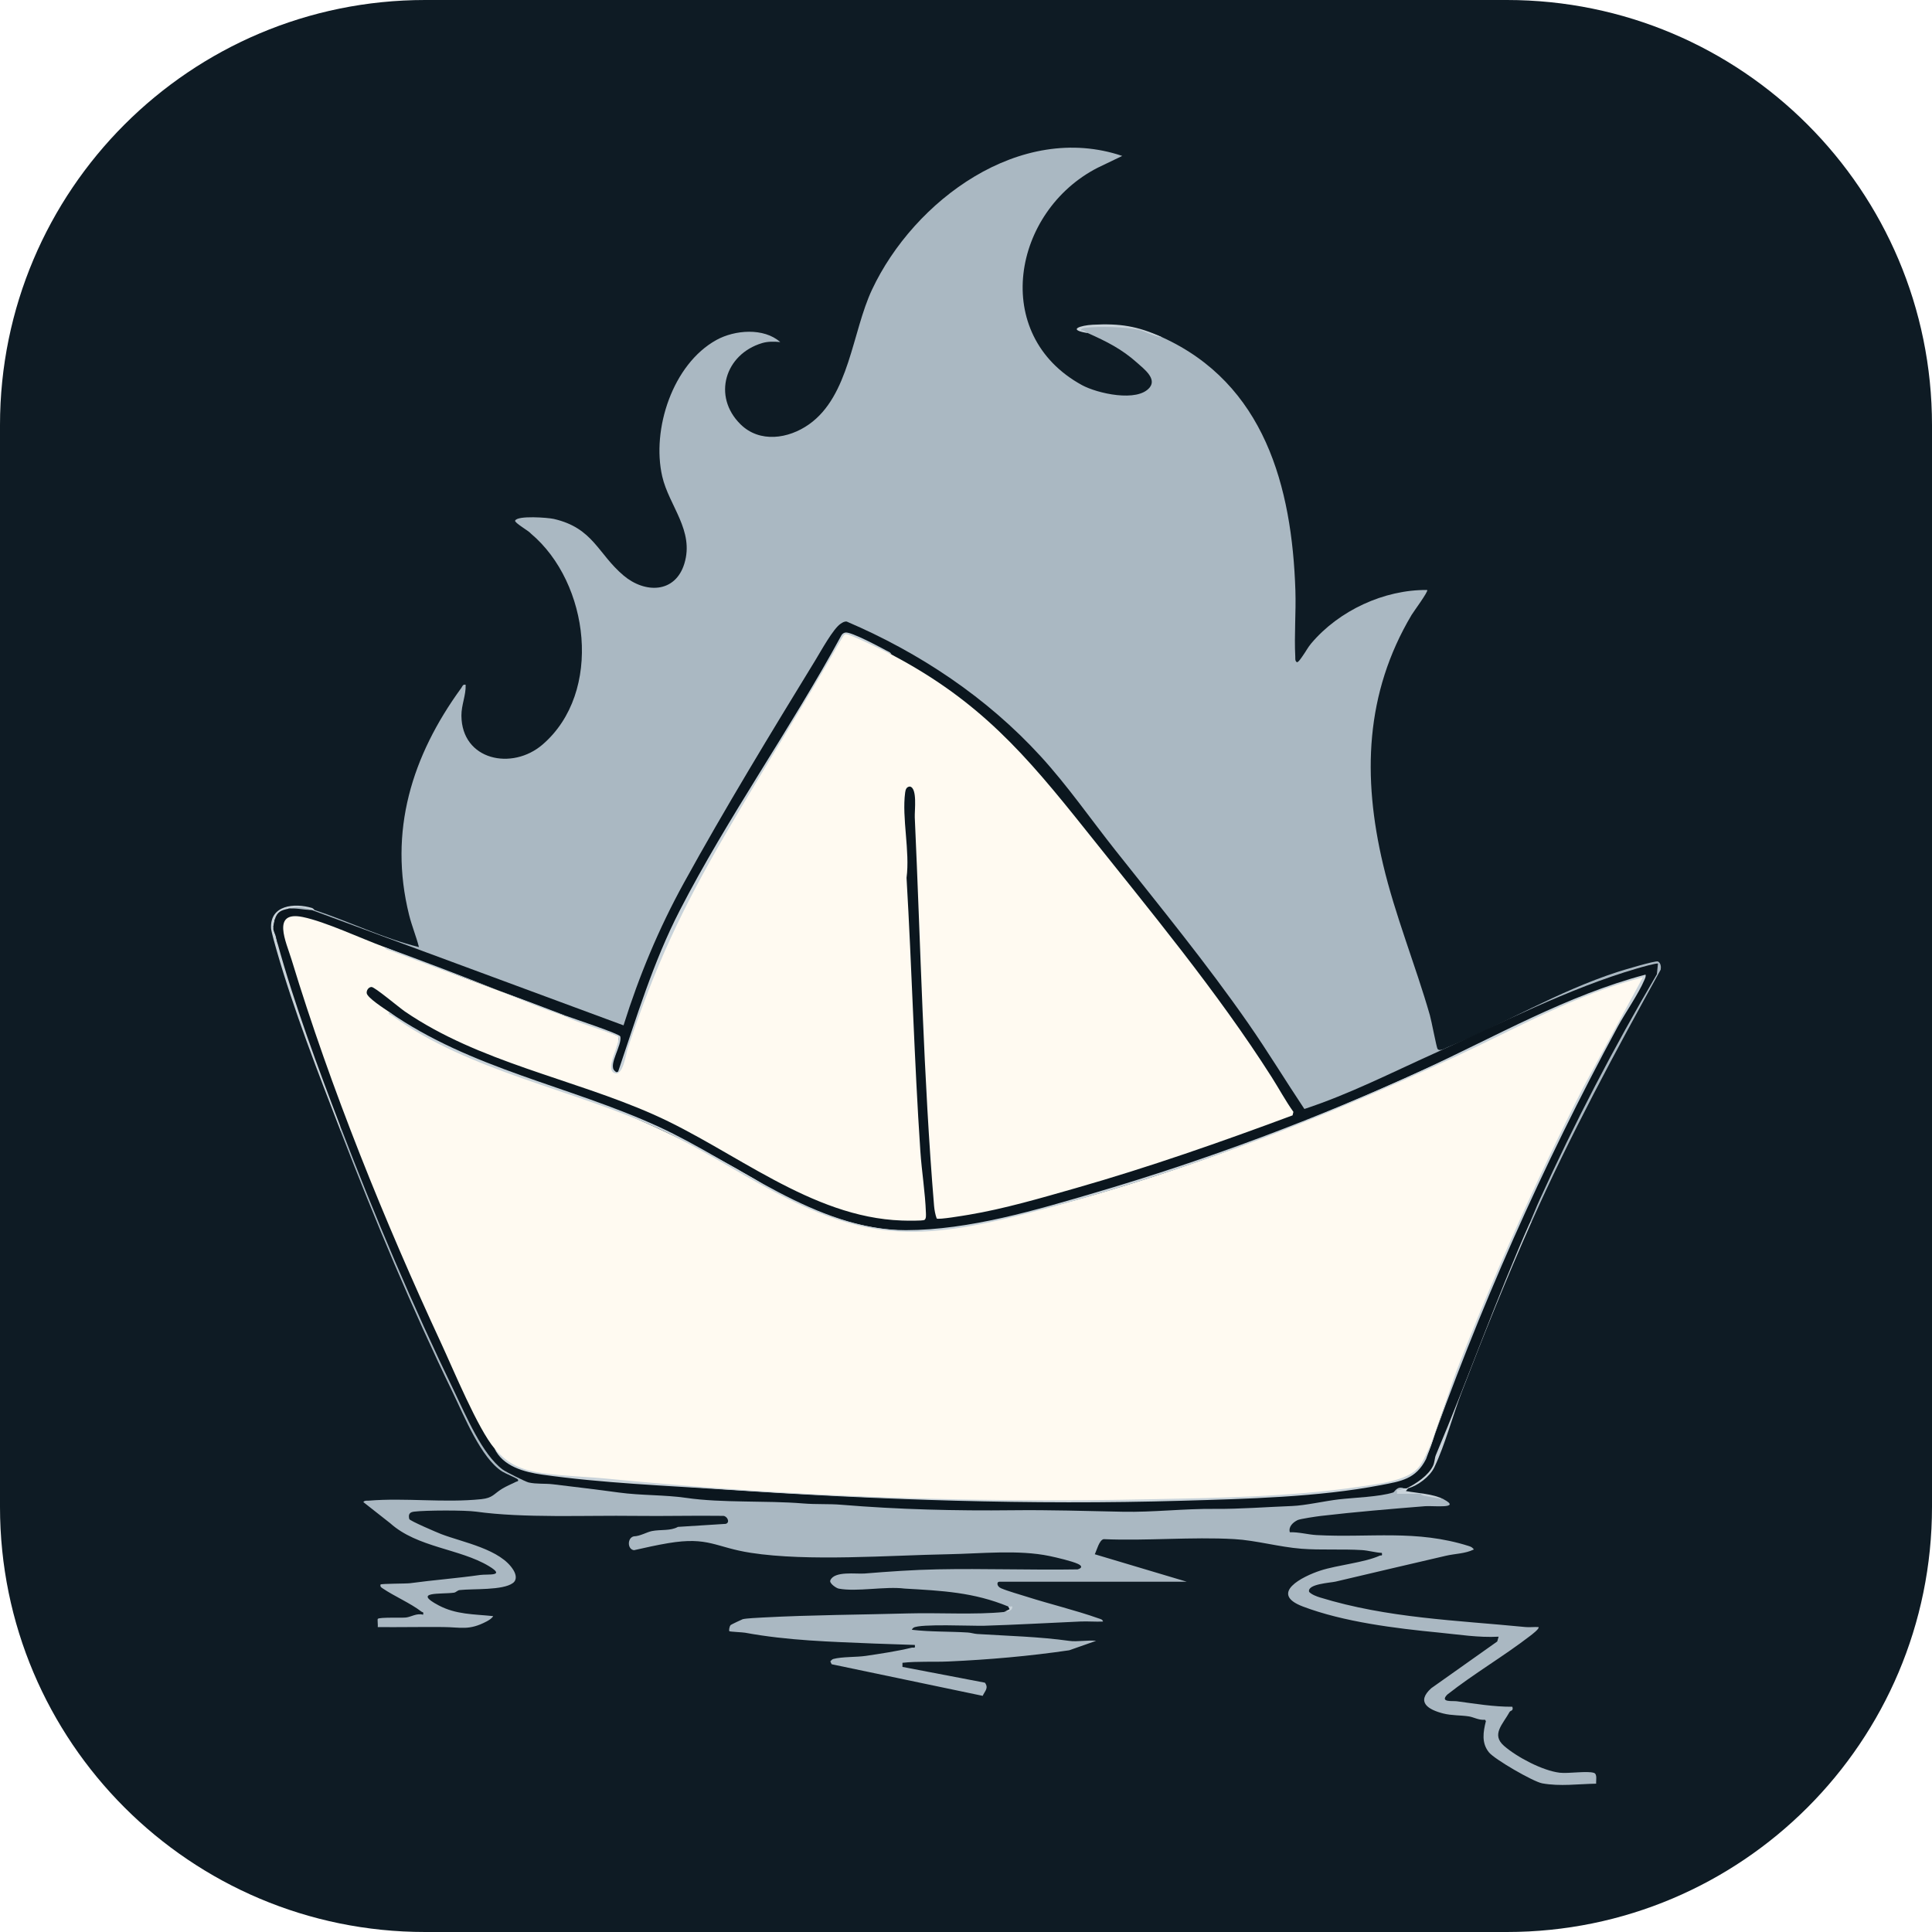
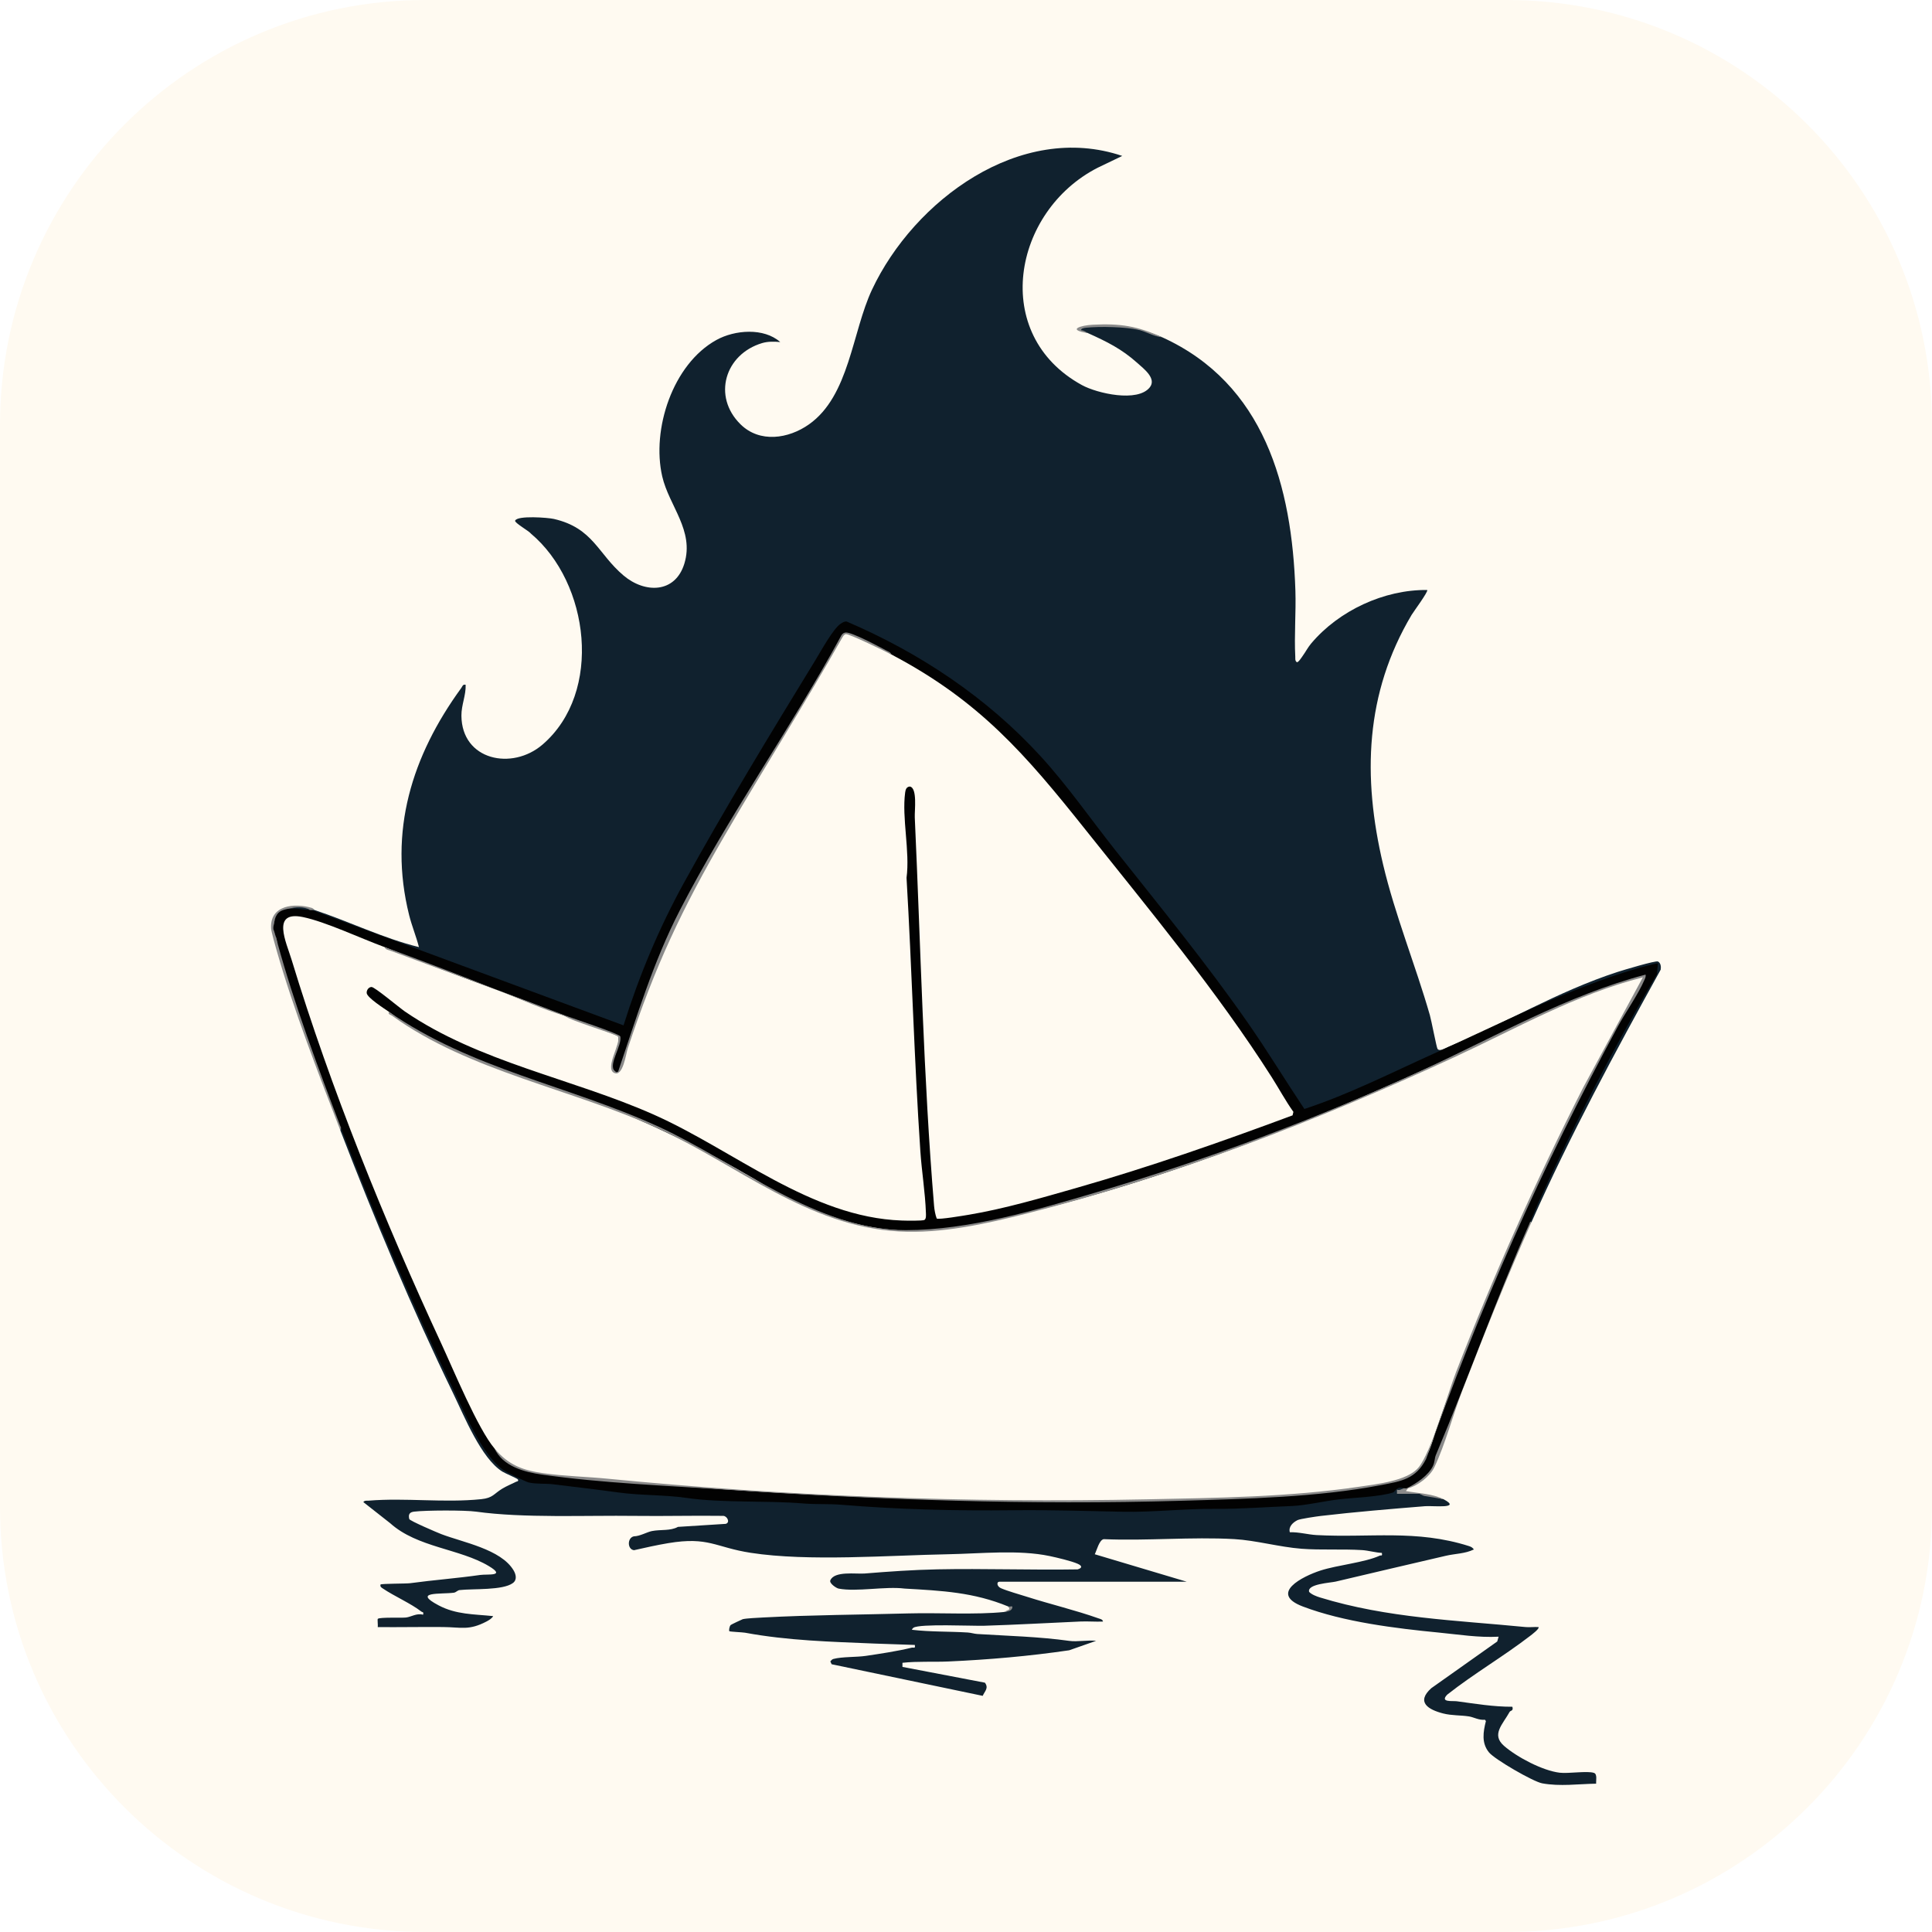
<svg xmlns="http://www.w3.org/2000/svg" viewBox="-140 -167 2813 2813">
-   <rect width="2813" height="2813" x="-140" y="-167" fill="#0e1b24" rx="619" />
-   <path id="fav-water" fill="#aab8c2" d="m356 1474 7.8 12.88c58.19 143.46 119.79 289.74 188.24 425.8 21.69 47.76 60.59 80.74 113.31 77.43 136.9 19.44 273.97 26.11 410.63 29.24 224.48 13.63 451.01 13.04 673.28 1.79 46.11-6.28 91.98-12.56 137.59-18.84 4.01-5.67 14.47-11.95 17.16-2.31-.06 3.42-3.4 6.09-10 8 .63-4.12 11.8-5.31 14.52-1.87l18.48 1.87c11.64 1.92 23.31 4.59 35 8 26.86 14.31-15.77 9.11-26.98 10.02-50.34 4.09-101.71 8.33-151.81 14.19-6.18.72-30.23 4.25-33.93 6.07-6.65 3.28-13.58 9.53-11.29 17.72 12.83-.54 26.33 3.41 38.93 4.09 77.67 4.18 145.05-8.44 221.95 16.05 3.27 1.04 5.04 2.12 7.12 4.88-12.85 6.29-27.13 6.02-40.78 9.2-53.54 12.49-106.84 24.86-160.42 37.58-7.61 1.81-42.14 3.46-38.68 15.03 3.65 3.91 10.92 6.59 15.94 8.13 98.18 30.14 197.85 33.09 298.97 43.03 6.22.61 12.72-.36 18.96.04 2.32 2.02-10.18 11.36-12.12 12.86-38.89 29.94-82.01 55.02-120.58 85.42-11.51 11.75 7.69 8.92 13.7 9.73 26.94 3.59 53.66 8.14 81.02 8 1.9 6.4-2.81 5.37-3.95 7.43-10.16 18.37-27.12 33.09-8.11 49.61 18.94 16.45 56.1 36.04 80.99 39.01 12.7 1.52 39.99-2.99 49.78.22 5.29 1.73 2.88 11.12 3.29 15.73-26.12.43-52.54 4.27-78.54-.48-13.13-2.4-69.12-34.81-77.5-45.06-11.16-13.66-8.46-29.8-4.49-45.56l-1.37-1.97c-8.71.93-16.4-3.76-23.21-4.84-12.12-1.92-24.98-1.08-37.68-4.32-21.43-5.47-39.91-16.39-17.24-36.8l96-67.98 2.01-6.99c-29.22 1.57-58.08-3.17-87.01-5.99-63.11-6.15-138.54-15.39-198.04-37.96-50.12-19.02.01-44.05 25.73-52.38 24.83-8.04 64.51-11.65 86.29-21.7 2.07-.95 3.97 1.62 3.04-3.97-9.51-.43-19.53-3.51-28.93-4.09-28.42-1.77-59.69.23-88.05-1.95-32.29-2.49-66.58-12.28-97.95-14.05-62.16-3.5-127.58 2.79-190.09.07-6.47 1.2-10.07 16.16-12.98 21.99l133.99 40.01h-273c-4.03 0-3.89 6.71 2.52 9.48 9.62 4.16 26.86 8.97 37.61 12.39 34.69 11.04 70.21 19.39 104.48 31.52 2.55.9 5.84 1.34 6.39 4.59-10.97.48-22.11-.55-33.08-.06-46.25 2.06-93.63 4.75-139.83 6.17-17.48.53-94-3.2-103.1 2.9-.8.54-2.64 2.54-1.98 3 26.84 3.15 54.13 2.26 81.08 3.94 4.73.29 9.11 1.87 13.83 2.17 44.5 2.8 89.93 3.85 133.98 10.02 11.7 1.64 26.94-1.43 39.09-.08l-39.21 13.76c-58.36 8.56-116.83 13.66-175.7 16.3-22.35 1-44.77-.53-67.09 1.93v5.98l120.05 22.97c5.93 7.92-.32 12.46-3.2 19.17l-219.95-46.02-1.93-4.1c1.27-1.4 2.49-3.07 4.45-3.59 12.93-3.44 33.52-2.42 47.49-4.51 20.91-3.12 45.2-6.72 66.24-11.85 3.39-.83 5.82 1.96 4.85-4.04-19.62-.82-39.33-1.21-58.97-2.03-63.63-2.66-125.7-4.24-188.21-15.79-3.45-.64-22.01-1.39-22.83-2.19-.9-.88-.03-7.1 1.96-9.04.7-.68 16.59-8.23 17.53-8.47 4.99-1.27 22.81-2.1 29.54-2.46 70.69-3.78 141.55-4 212.06-5.94 42.88-1.18 98.3 2.17 138.92-2.08 8.32-1.46 10.32-4.13 6-8-50.36-20.76-96.43-22.95-150.92-26.08-27.99-3.58-69.79 5.1-96.03.04-3.48-.67-13.87-7.75-12.08-12 5.91-14.04 37.53-8.97 50.02-9.98 34.95-2.83 70.66-5.37 105.94-6.06 67.96-1.35 136.09 1.19 204.07.07 6.98-2.01 6.81-5.18.18-8.15-9.09-4.07-30.4-9.06-40.75-11.25-45.35-9.55-100.14-3.55-147.49-2.67-86.65 1.6-203.86 10.89-287.78-2.05-51.77-7.98-61.12-23.97-120.33-14.07-16.84 2.82-33.08 6.51-49.69 10.24-9.88-1.21-10.01-18.02-.25-20.18 8.91-.12 18.89-6.2 26.33-7.68 12.81-2.54 26.71.08 37.92-6.08l69.58-4.41c6.98-2.09 1.88-11.61-3.74-11.63-42.66-.61-85.37.59-128.03.03-72.18-.95-162.69 3.47-231.81-6.19-16.3-2.28-73.53-2.05-90.2 0-6.53.8-8.7 3.86-7.01 10.8.61 2.5 40.45 19.57 46.51 21.9 31.64 12.14 86.9 21.96 105.29 52.69 3.54 5.92 5.44 13.82-.89 18.53-14.73 10.98-58 8.08-77.71 10.28-2.94.33-5.19 3.4-8.19 3.81-18.84 2.55-61.26-2.12-22.27 18.46 25.64 13.54 51.17 12.71 79.37 15.65-1.53 3.16-6.29 6.05-9.32 7.66-25.96 13.7-37.17 8.48-63.59 8.24-31.69-.29-63.43.38-95.09.09.43-2.52-.67-11.32.03-11.99 2.77-2.68 34.72-1.2 41.04-1.96 7.96-.95 15.4-6.66 24.93-4.07 1.15-4.6-.87-3.29-2.51-4.57-15.39-12-39.72-22.49-56.2-33.7-2.38-1.62-3.96-2.37-3.27-5.71 1.62-1.42 37.51-1.14 43.09-1.91 33.48-4.58 68.66-7.21 102-12 10.75-1.55 38.24 2.49 12.68-12.88-42.46-25.53-104.03-26.88-143.6-62.4l-39.2-30.83c1.93-2.74 5.23-1.86 7.93-2.09 53.49-4.39 109.8 3.43 163.84-2.16 17.06-1.77 18.02-7.76 30.64-15.36 6.45-3.88 13.38-6.63 20.06-9.99 1.3-.65 4.1-.38 2.53-3.38-.77-1.47-18.29-8.71-22.6-11.41-30.94-19.41-55.4-80.58-71.75-114.25-60.34-124.26-113.9-252.5-163.64-381.36q-1.485-3.885 0-6Z" class="fav-logo-water" />
+   <rect width="2813" height="2813" x="-140" y="-167" fill="#fffaf1" rx="619" />
+   <path id="fav-water" fill="#10212e" d="m356 1474 7.8 12.88c58.19 143.46 119.79 289.74 188.24 425.8 21.69 47.76 60.59 80.74 113.31 77.43 136.9 19.44 273.97 26.11 410.63 29.24 224.48 13.63 451.01 13.04 673.28 1.79 46.11-6.28 91.98-12.56 137.59-18.84 4.01-5.67 14.47-11.95 17.16-2.31-.06 3.42-3.4 6.09-10 8 .63-4.12 11.8-5.31 14.52-1.87l18.48 1.87c11.64 1.92 23.31 4.59 35 8 26.86 14.31-15.77 9.11-26.98 10.02-50.34 4.09-101.71 8.33-151.81 14.19-6.18.72-30.23 4.25-33.93 6.07-6.65 3.28-13.58 9.53-11.29 17.72 12.83-.54 26.33 3.41 38.93 4.09 77.67 4.18 145.05-8.44 221.95 16.05 3.27 1.04 5.04 2.12 7.12 4.88-12.85 6.29-27.13 6.02-40.78 9.2-53.54 12.49-106.84 24.86-160.42 37.58-7.61 1.81-42.14 3.46-38.68 15.03 3.65 3.91 10.92 6.59 15.94 8.13 98.18 30.14 197.85 33.09 298.97 43.03 6.22.61 12.72-.36 18.96.04 2.32 2.02-10.18 11.36-12.12 12.86-38.89 29.94-82.01 55.02-120.58 85.42-11.51 11.75 7.69 8.92 13.7 9.73 26.94 3.59 53.66 8.14 81.02 8 1.9 6.4-2.81 5.37-3.95 7.43-10.16 18.37-27.12 33.09-8.11 49.61 18.94 16.45 56.1 36.04 80.99 39.01 12.7 1.52 39.99-2.99 49.78.22 5.29 1.73 2.88 11.12 3.29 15.73-26.12.43-52.54 4.27-78.54-.48-13.13-2.4-69.12-34.81-77.5-45.06-11.16-13.66-8.46-29.8-4.49-45.56l-1.37-1.97c-8.71.93-16.4-3.76-23.21-4.84-12.12-1.92-24.98-1.08-37.68-4.32-21.43-5.47-39.91-16.39-17.24-36.8l96-67.98 2.01-6.99c-29.22 1.57-58.08-3.17-87.01-5.99-63.11-6.15-138.54-15.39-198.04-37.96-50.12-19.02.01-44.05 25.73-52.38 24.83-8.04 64.51-11.65 86.29-21.7 2.07-.95 3.97 1.62 3.04-3.97-9.51-.43-19.53-3.51-28.93-4.09-28.42-1.77-59.69.23-88.05-1.95-32.29-2.49-66.58-12.28-97.95-14.05-62.16-3.5-127.58 2.79-190.09.07-6.47 1.2-10.07 16.16-12.98 21.99l133.99 40.01h-273c-4.03 0-3.89 6.71 2.52 9.48 9.62 4.16 26.86 8.97 37.61 12.39 34.69 11.04 70.21 19.39 104.48 31.52 2.55.9 5.84 1.34 6.39 4.59-10.97.48-22.11-.55-33.08-.06-46.25 2.06-93.63 4.75-139.83 6.17-17.48.53-94-3.2-103.1 2.9-.8.54-2.64 2.54-1.98 3 26.84 3.15 54.13 2.26 81.08 3.94 4.73.29 9.11 1.87 13.83 2.17 44.5 2.8 89.93 3.85 133.98 10.02 11.7 1.64 26.94-1.43 39.09-.08l-39.21 13.76c-58.36 8.56-116.83 13.66-175.7 16.3-22.35 1-44.77-.53-67.09 1.93v5.98l120.05 22.97c5.93 7.92-.32 12.46-3.2 19.17l-219.95-46.02-1.93-4.1c1.27-1.4 2.49-3.07 4.45-3.59 12.93-3.44 33.52-2.42 47.49-4.51 20.91-3.12 45.2-6.72 66.24-11.85 3.39-.83 5.82 1.96 4.85-4.04-19.62-.82-39.33-1.21-58.97-2.03-63.63-2.66-125.7-4.24-188.21-15.79-3.45-.64-22.01-1.39-22.83-2.19-.9-.88-.03-7.1 1.96-9.04.7-.68 16.59-8.23 17.53-8.47 4.99-1.27 22.81-2.1 29.54-2.46 70.69-3.78 141.55-4 212.06-5.94 42.88-1.18 98.3 2.17 138.92-2.08 8.32-1.46 10.32-4.13 6-8-50.36-20.76-96.43-22.95-150.92-26.08-27.99-3.58-69.79 5.1-96.03.04-3.48-.67-13.87-7.75-12.08-12 5.91-14.04 37.53-8.97 50.02-9.98 34.95-2.83 70.66-5.37 105.94-6.06 67.96-1.35 136.09 1.19 204.07.07 6.98-2.01 6.81-5.18.18-8.15-9.09-4.07-30.4-9.06-40.75-11.25-45.35-9.55-100.14-3.55-147.49-2.67-86.65 1.6-203.86 10.89-287.78-2.05-51.77-7.98-61.12-23.97-120.33-14.07-16.84 2.82-33.08 6.51-49.69 10.24-9.88-1.21-10.01-18.02-.25-20.18 8.91-.12 18.89-6.2 26.33-7.68 12.81-2.54 26.71.08 37.92-6.08l69.58-4.41c6.98-2.09 1.88-11.61-3.74-11.63-42.66-.61-85.37.59-128.03.03-72.18-.95-162.69 3.47-231.81-6.19-16.3-2.28-73.53-2.05-90.2 0-6.53.8-8.7 3.86-7.01 10.8.61 2.5 40.45 19.57 46.51 21.9 31.64 12.14 86.9 21.96 105.29 52.69 3.54 5.92 5.44 13.82-.89 18.53-14.73 10.98-58 8.08-77.71 10.28-2.94.33-5.19 3.4-8.19 3.81-18.84 2.55-61.26-2.12-22.27 18.46 25.64 13.54 51.17 12.71 79.37 15.65-1.53 3.16-6.29 6.05-9.32 7.66-25.96 13.7-37.17 8.48-63.59 8.24-31.69-.29-63.43.38-95.09.09.43-2.52-.67-11.32.03-11.99 2.77-2.68 34.72-1.2 41.04-1.96 7.96-.95 15.4-6.66 24.93-4.07 1.15-4.6-.87-3.29-2.51-4.57-15.39-12-39.72-22.49-56.2-33.7-2.38-1.62-3.96-2.37-3.27-5.71 1.62-1.42 37.51-1.14 43.09-1.91 33.48-4.58 68.66-7.21 102-12 10.75-1.55 38.24 2.49 12.68-12.88-42.46-25.53-104.03-26.88-143.6-62.4l-39.2-30.83c1.93-2.74 5.23-1.86 7.93-2.09 53.49-4.39 109.8 3.43 163.84-2.16 17.06-1.77 18.02-7.76 30.64-15.36 6.45-3.88 13.38-6.63 20.06-9.99 1.3-.65 4.1-.38 2.53-3.38-.77-1.47-18.29-8.71-22.6-11.41-30.94-19.41-55.4-80.58-71.75-114.25-60.34-124.26-113.9-252.5-163.64-381.36q-1.485-3.885 0-6Z" class="fav-logo-water" />
  <g id="fav-flame" class="fav-logo-flame">
-     <path fill="#aab8c2" d="M318 1158c50.97 16.93 99.92 41.11 151.99 53.99-4.04-15.67-10.39-30.96-14.31-46.67-30.41-122.12 4.07-231.93 75.97-330.66 1.8-2.47 2.07-5.57 6.34-4.64.58 15.25-6.27 29.36-6.16 44.98.43 65.06 73.78 80.34 118.2 42.03 88.26-76.13 68.15-235.57-16.97-307.07-2.56-3.66-24.38-15.87-23.03-18.92 3.48-7.85 48.02-4.39 56.41-2.46 57.47 13.27 63.94 50.76 101.55 82.45 31.03 26.14 75.21 26.11 88.49-17.56 14.62-48.08-22.39-84-32.24-126.68-15.81-68.54 15.12-163.52 78.81-198.75 26.83-14.84 69.11-18.16 92.96 2.98-8.73-.74-17.79-1.05-26.44 1.54-54 16.19-72.7 77.53-31.35 118.25 27.89 27.46 69.75 21.19 99.66.07 58.93-41.61 62.66-134.18 91.8-196.2C1190.76 124.74 1345.72 9.87 1494 60.04l-35.77 17.19c-123.85 63.36-156.86 243.19-22.9 316.47 22.19 12.14 81.05 25.52 98.71 3.35 10.26-12.87-8.34-26.86-18.25-35.73-22.82-20.4-44.42-30.98-71.77-43.31-24.97-7.31-4.41-9.6 10.04-10.51 34.85-2.21 66.16 3.21 97.96 16.51 148.92 67.61 189.17 217.31 194.08 368.92 1.03 31.68-1.82 64.7-.17 96.17.15 2.84-.59 5.82 2.09 7.93 2.03 1.39 7.43-7.28 8.82-9.2 4.17-5.73 7.32-12.09 12.16-17.84 40.28-47.91 106.33-78.69 169.01-77.96 2.09 1.92-20.17 31.99-22.71 36.27-67.83 114.19-71.67 235.75-41.6 363.04 17.61 74.53 47.09 146.26 68.21 219.79 2.2 7.66 9.68 46.82 11.07 48.93 2.98 4.51 11.42-.96 15.45-2.62 83.57-34.38 158.26-80.49 246.72-109.28 7.77-2.53 55.54-16.88 58.83-15.24 4.11 2.05 4.72 7.77 3.98 11.92-66.48 120.31-131.99 241.36-187.94 367.19-.59 1.32-1.26 1.29-2 0l-.33-9.33c52.39-120.59 114.28-238.71 181.14-352.67.2-.36.8-7.95.6-8.32-5-8.96-168.7 58.15-191.59 69.77l-237.85 109.19a515.4 515.4 0 0 1-82.02 30.24c-86.35-135.3-183.99-263.73-285.69-388.38-50.25-67.76-100.31-133.03-164.83-188.23s-137.35-98.18-215.48-132.46c-6.24-2.74-24.23 26.06-27.51 31.36-68.7 111.38-141.26 230.09-205.26 347.4-36.28 66.5-64.43 136.04-89.23 207.46l-4.76 1.15-450.23-166.57-.93-4.61c.71-1.5 2.04-1.5 4 0Z" />
-     <path fill="#c9d3da" d="M1552 324c-11.46-.77-23.53-8.31-34.25-10.75-19.4-4.41-56.65-5.2-76.57-3.07-1.92.21-7.53.88-7.16 3.79 4.07-.22 6.93 2.65 9.99 4.02-31.73-4.92-10.06-11.29 7.01-12.18 39.75-2.06 64.93 1.81 100.99 18.18Z" />
+     <path fill="#10212e" d="M318 1158c50.97 16.93 99.92 41.11 151.99 53.99-4.04-15.67-10.39-30.96-14.31-46.67-30.41-122.12 4.07-231.93 75.97-330.66 1.8-2.47 2.07-5.57 6.34-4.64.58 15.25-6.27 29.36-6.16 44.98.43 65.06 73.78 80.34 118.2 42.03 88.26-76.13 68.15-235.57-16.97-307.07-2.56-3.66-24.38-15.87-23.03-18.92 3.48-7.85 48.02-4.39 56.41-2.46 57.47 13.27 63.94 50.76 101.55 82.45 31.03 26.14 75.21 26.11 88.49-17.56 14.62-48.08-22.39-84-32.24-126.68-15.81-68.54 15.12-163.52 78.81-198.75 26.83-14.84 69.11-18.16 92.96 2.98-8.73-.74-17.79-1.05-26.44 1.54-54 16.19-72.7 77.53-31.35 118.25 27.89 27.46 69.75 21.19 99.66.07 58.93-41.61 62.66-134.18 91.8-196.2C1190.76 124.74 1345.72 9.87 1494 60.04l-35.77 17.19c-123.85 63.36-156.86 243.19-22.9 316.47 22.19 12.14 81.05 25.52 98.71 3.35 10.26-12.87-8.34-26.86-18.25-35.73-22.82-20.4-44.42-30.98-71.77-43.31-24.97-7.31-4.41-9.6 10.04-10.51 34.85-2.21 66.16 3.21 97.96 16.51 148.92 67.61 189.17 217.31 194.08 368.92 1.03 31.68-1.82 64.7-.17 96.17.15 2.84-.59 5.82 2.09 7.93 2.03 1.39 7.43-7.28 8.82-9.2 4.17-5.73 7.32-12.09 12.16-17.84 40.28-47.91 106.33-78.69 169.01-77.96 2.09 1.92-20.17 31.99-22.71 36.27-67.83 114.19-71.67 235.75-41.6 363.04 17.61 74.53 47.09 146.26 68.21 219.79 2.2 7.66 9.68 46.82 11.07 48.93 2.98 4.51 11.42-.96 15.45-2.62 83.57-34.38 158.26-80.49 246.72-109.28 7.77-2.53 55.54-16.88 58.83-15.24 4.11 2.05 4.72 7.77 3.98 11.92-66.48 120.31-131.99 241.36-187.94 367.19-.59 1.32-1.26 1.29-2 0l-.33-9.33c52.39-120.59 114.28-238.71 181.14-352.67.2-.36.8-7.95.6-8.32-5-8.96-168.7 58.15-191.59 69.77l-237.85 109.19a515.4 515.4 0 0 1-82.02 30.24c-86.35-135.3-183.99-263.73-285.69-388.38-50.25-67.76-100.31-133.03-164.83-188.23s-137.35-98.18-215.48-132.46c-6.24-2.74-24.23 26.06-27.51 31.36-68.7 111.38-141.26 230.09-205.26 347.4-36.28 66.5-64.43 136.04-89.23 207.46l-4.76 1.15-450.23-166.57-.93-4.61c.71-1.5 2.04-1.5 4 0Z" />
+     <path fill="#8a8a8a" d="M1552 324c-11.46-.77-23.53-8.31-34.25-10.75-19.4-4.41-56.65-5.2-76.57-3.07-1.92.21-7.53.88-7.16 3.79 4.07-.22 6.93 2.65 9.99 4.02-31.73-4.92-10.06-11.29 7.01-12.18 39.75-2.06 64.93 1.81 100.99 18.18Z" />
  </g>
  <g id="fav-boat" class="fav-logo-boat">
-     <path fill="#c9d3da" d="M2090 1612c-36.14 81.28-69.67 164.37-101.56 247.44-13.43 34.98-24.22 76.81-40.04 109.96-6.47 13.56-24.3 26.93-38.4 30.6-.66.87-1.33.87-2 0l.86-4.9c18.87-9.84 35.95-22.73 37.99-44.92 42.82-109.85 87.3-218.93 133.42-327.23L2088 1612zM318 1158c-1.33 0-2.67-.01-4 0-.37 1.8-1.05 1.73-2 0-10.39-3-21.31-3.8-32-2-.38 3.75-3.75 6.27-10.12 7.55-2.98 4.86-6.27 7.68-9.88 8.45l-2 10c3.78 1.13 3.78 2.87 0 4l2 6c5.53.82 6.28 2.32 2 6l2 8 4.72 7.07a6805 6805 0 0 0 86.89 252.43l.39 8.5v6c-32.78-84.93-68.38-176.31-93.36-263.64-1.79-6.27-7.63-26.65-7.92-31.65-1.92-34.02 33.87-37.28 59.4-29.76 2.11.62 3.33 2.86 3.88 3.04Z" />
-     <path fill="#c9d3da" d="M1908 2000c.64-.14 1.38.16 2 0l-2.97 3.99c17.31 3.23 39.77 3.91 54.97 12.01-9.36-1.67-18.69-3.46-28.12-4.88-2.49-.37-5.97-3.12-6.88-3.12h-33l-.02-5.99c4.1 1.58 7.58-1.53 10.02-2.01.73-5.45 1.87-4.92 4 0m-580 172c1.24.51 4.23-.35 5.99.01.39 6.44-6.58 7.42-11.99 7.99l8.01-4.04z" />
-     <path fill="#0b161e" d="m314 1158 453.87 167.92c22.71-72.24 51.33-141 87.79-207.26 59.22-107.64 127.21-219.33 191.55-324.45 7.95-12.98 26.03-46.1 36.88-53.1 2.74-1.77 5.27-3.53 8.78-3.1 106.43 45.56 203.83 110.43 282.16 195.97 39.41 43.03 72.98 91.6 108.97 137.03 65.85 83.11 133.04 165.17 193.66 252.34 28.29 40.68 54.03 83.13 81.52 124.33 65.04-21.37 126.39-52.68 188.74-80.75 96.27-43.34 195.11-94.54 296.03-123.97 4.16-1.21 28.76-8.25 30.04-6.95l-1.55 15.45c-62.73 106.81-119.76 216.22-170.97 329.02-4.84 10.65-8.91 21.24-13.47 31.53-49.61 112-89.93 227.15-137.41 339.59-1.85 4.37-1.51 10.19-4.19 15.81-6.69 14.02-24.8 26.04-38.4 32.6-1.2.26-2.78-.24-4 0-9.9-3.97-13.33 5.31-15.46 6-19.86 6.41-57.22 7.52-79.44 10.1-19.94 2.31-48.47 8.9-67.99 9.65-36.62 1.4-75.66 4.49-112.03 4.17-45.7-.4-89.85 5.07-134.16 4.17-53.11-1.08-106.58-2.79-160.01-2.18-83.49.96-166.59-1.09-249.83-7.98-18.76-1.55-35.93-.3-56.06-1.94-54.2-4.44-117.32-.45-169.92-8.09-31.71-4.6-65.5-3.33-98.2-7.8-31.65-4.32-64.64-8.24-95.99-12.01-11.33-1.36-23.99-.03-35.33-2.66-4.44-1.03-33-15.33-37.43-18.57-30.09-22.01-53.99-79.41-70.51-113.49-60.38-124.53-116.31-256.24-165.63-385.37-32.57-85.28-67.89-179.84-92-268l-2-8c-.41-1.69-1.42-3.8-2-6l-2-6c-.05-1.32-.06-2.68 0-4l2-10c3.51-11.82 9.42-13.66 20-16 10.69-1.81 21.61-1.01 32 2 .66.03 1.34 0 2 0Z" />
-     <path fill="#aab8c2" d="M312 1158c-10.68-.54-21.14-3.19-32-2 10.76-2.38 21.38-3.61 32 2m-54 24 2-10c-.27.91-1.98 9.47-2 10m6 24-2-8c.61 2.51 1.33 5.53 2 8m-4-14-2-6c.01.32 1.41 3.74 2 6" />
+     <path fill="#8a8a8a" d="M2090 1612c-36.14 81.28-69.67 164.37-101.56 247.44-13.43 34.98-24.22 76.81-40.04 109.96-6.47 13.56-24.3 26.93-38.4 30.6-.66.87-1.33.87-2 0l.86-4.9c18.87-9.84 35.95-22.73 37.99-44.92 42.82-109.85 87.3-218.93 133.42-327.23L2088 1612zM318 1158c-1.33 0-2.67-.01-4 0-.37 1.8-1.05 1.73-2 0-10.39-3-21.31-3.8-32-2-.38 3.75-3.75 6.27-10.12 7.55-2.98 4.86-6.27 7.68-9.88 8.45l-2 10c3.78 1.13 3.78 2.87 0 4l2 6c5.53.82 6.28 2.32 2 6l2 8 4.72 7.07a6805 6805 0 0 0 86.89 252.43l.39 8.5v6c-32.78-84.93-68.38-176.31-93.36-263.64-1.79-6.27-7.63-26.65-7.92-31.65-1.92-34.02 33.87-37.28 59.4-29.76 2.11.62 3.33 2.86 3.88 3.04Z" />
+     <path fill="#8a8a8a" d="M1908 2000c.64-.14 1.38.16 2 0l-2.97 3.99c17.31 3.23 39.77 3.91 54.97 12.01-9.36-1.67-18.69-3.46-28.12-4.88-2.49-.37-5.97-3.12-6.88-3.12h-33l-.02-5.99c4.1 1.58 7.58-1.53 10.02-2.01.73-5.45 1.87-4.92 4 0m-580 172c1.24.51 4.23-.35 5.99.01.39 6.44-6.58 7.42-11.99 7.99l8.01-4.04z" />
+     <path fill="#020202" d="m314 1158 453.87 167.92c22.71-72.24 51.33-141 87.79-207.26 59.22-107.64 127.21-219.33 191.55-324.45 7.95-12.98 26.03-46.1 36.88-53.1 2.74-1.77 5.27-3.53 8.78-3.1 106.43 45.56 203.83 110.43 282.16 195.97 39.41 43.03 72.98 91.6 108.97 137.03 65.85 83.11 133.04 165.17 193.66 252.34 28.29 40.68 54.03 83.13 81.52 124.33 65.04-21.37 126.39-52.68 188.74-80.75 96.27-43.34 195.11-94.54 296.03-123.97 4.16-1.21 28.76-8.25 30.04-6.95l-1.55 15.45c-62.73 106.81-119.76 216.22-170.97 329.02-4.84 10.65-8.91 21.24-13.47 31.53-49.61 112-89.93 227.15-137.41 339.59-1.85 4.37-1.51 10.19-4.19 15.81-6.69 14.02-24.8 26.04-38.4 32.6-1.2.26-2.78-.24-4 0-9.9-3.97-13.33 5.31-15.46 6-19.86 6.41-57.22 7.52-79.44 10.1-19.94 2.31-48.47 8.9-67.99 9.65-36.62 1.4-75.66 4.49-112.03 4.17-45.7-.4-89.85 5.07-134.16 4.17-53.11-1.08-106.58-2.79-160.01-2.18-83.49.96-166.59-1.09-249.83-7.98-18.76-1.55-35.93-.3-56.06-1.94-54.2-4.44-117.32-.45-169.92-8.09-31.71-4.6-65.5-3.33-98.2-7.8-31.65-4.32-64.64-8.24-95.99-12.01-11.33-1.36-23.99-.03-35.33-2.66-4.44-1.03-33-15.33-37.43-18.57-30.09-22.01-53.99-79.41-70.51-113.49-60.38-124.53-116.31-256.24-165.63-385.37-32.57-85.28-67.89-179.84-92-268l-2-8c-.41-1.69-1.42-3.8-2-6l-2-6c-.05-1.32-.06-2.68 0-4l2-10c3.51-11.82 9.42-13.66 20-16 10.69-1.81 21.61-1.01 32 2 .66.03 1.34 0 2 0Z" />
+     <path fill="#10212e" d="M312 1158c-10.68-.54-21.14-3.19-32-2 10.76-2.38 21.38-3.61 32 2m-54 24 2-10c-.27.91-1.98 9.47-2 10m6 24-2-8c.61 2.51 1.33 5.53 2 8m-4-14-2-6c.01.32 1.41 3.74 2 6" />
    <path fill="#fffaf1" d="M1158 786c128.43 67.6 195.08 145.34 283.13 255.87 91.92 115.39 191.49 235.28 270.49 359.51 10.64 16.73 20.05 34.32 31.58 50.51l-1.22 5.08C1637.9 1495.7 1532.9 1532.49 1426 1563c-49.89 14.24-104.32 30.19-155.33 38.67-6.87 1.14-44.12 7.48-46.81 5.49-1.98-5.16-3.37-12.7-3.83-18.18-15.65-188.29-19.47-377.27-28.11-565.89-.45-9.71 4.09-42.95-7.21-44.9-4.96.4-6.23 4.46-6.8 8.72-5.01 37.23 7.17 85.46 2.02 124.18 7.75 132.55 11.18 265.49 20.1 397.9 2.01 29.84 7.08 60.16 8.11 89.99.1 2.97.54 8.37-2.01 10.15-2.46 1.73-27.79 1.15-33.21.96-132.7-4.66-244.05-102.36-361.56-154.44-118.42-52.5-254.09-76.12-361.98-150.02-7.9-5.41-43.85-35.68-48.42-35.57-4.3.09-7.43 4.78-7.05 8.85.63 6.7 25.73 22.69 32.09 27.1 51.21 40.13 115.97 66.06 177.8 89.23l151.09 53.15c80.9 33.43 158.6 73.08 233.1 118.94 112.96 58.41 188.19 71.34 313.95 43.86 273.42-59.74 541.67-174.15 791.83-296.51 51.27-24.06 103.78-45.86 158.68-60.25l1.32 1.86c-114.27 202.18-226.85 438.53-304.66 664.6-14.97 49.98-27.31 63.52-77.92 73.07-64.14 12.1-133.63 16.6-201.05 19.8-113.41 5.39-228.45 6.07-342.93 4.63-220.25-2.76-443.42-16.36-660.78-37.27-32.81-3.16-67.81-9.81-86.41-39.11-24.33-28.63-60.03-115.15-77.72-153.28-82.24-177.29-160.84-371.17-217.72-558.28-7.79-25.62-30.13-71.72 16.25-62.25 33.05 6.75 85.12 31.37 119.19 43.81 53.98 21.43 109.98 42.76 168 64l94 36q39.555 14.025 78.66 29.55c.26 11.15-2.34 22.49-7.8 34.04-6.47 16.72 6.56 29.49 12.74 7.52 33.68-114.69 82.29-226.69 145.1-329.96 60.03-98.84 119.36-197.84 178.01-297 6.96-4.87 59.72 23.83 69.29 29.85Z" />
-     <path fill="#c9d3da" d="M426 1306c121.12 84.16 262.16 107.39 393.35 167.65 113.74 52.24 229.3 150.65 359.71 150.46 92.28-.14 190.35-29.47 278.55-55.49 161.28-47.57 320.2-107.08 472.86-177.14 107.15-49.18 210.64-109.21 325.51-139.46.56 2.87-.5 4.91-1.56 7.42-8.92 21.08-27.73 47.65-39.19 68.81-109.41 201.95-202.73 412.13-278.88 629.12-14.99 29.36-36.01 32.22-65.99 38.01-90.85 17.54-196.76 20.02-289.29 22.71-221.1 6.42-441.68-1.29-662.1-16.06-88.3-5.92-182.58-9.56-269.96-22.04-26.09-3.73-56.9-12.04-69.02-37.98 20.36 23.96 40.38 31.61 71.02 35.98 30.88 4.41 62.89 4.99 93.96 8.04 260 25.46 522.68 35.4 784.04 30 102.71-2.12 207.89-3.29 309.7-18.3 24.4-3.6 69.98-8.41 86.33-27.67 18.73-22.05 42.43-106.98 54.88-139.12 54.77-141.32 116.71-279.65 185.31-414.69l86.75-160.23c-97.07 24.57-184.56 74.64-274.62 116.36-199.93 92.6-408.33 173.07-622.48 227.52-59.25 15.07-124.39 29.49-185.87 26.09-133.27-7.36-234.3-96.21-350.3-149.7-124.99-57.63-275.74-83.22-387.76-164.34-2.41-1.74-5.97-1.42-4.95-5.95" />
-     <path fill="#c9d3da" d="M1158 786c-8.18-4.3-62.58-30.73-66.62-29.72-1.89.47-3.24 2.24-4.31 3.8-55.11 97.37-115.19 191.88-171.41 288.57-63.3 108.86-101.56 190.41-141.53 310.47-2.97 8.91-7.04 42.52-20.14 35.92-13.81-6.96 10.93-44.29 5.71-52.74-2.36-3.81-69.34-22.96-77.69-30.3h2c10.56 4.03 76.35 25.46 79.13 29.99 3.12 12.42-17.96 41.5-8.22 50.11 1.65 1.46 2.9 3.22 5.16.97 27.14-79.94 50.85-159.07 89.61-234.4 70.19-136.41 162.1-265.48 235.39-400.6 1.4-2.33 3.28-3.75 6.04-4.12 8.38-1.13 49.52 20.93 59.61 26.35 2.81 1.51 6.01 2.3 7.29 5.71Zm-570 490c-53.26-19.51-106.75-39.18-160.06-58.94-3.07-1.14-6.66-1.24-7.94-5.06 56.39 20.58 112.35 41.83 168 64" />
-     <path fill="#c9d3da" d="M684 1312h-2c-32.12-9.53-63.71-23.93-94-36 32.01 11.73 64.39 23.94 96 36" />
+     <path fill="#8a8a8a" d="M426 1306c121.12 84.16 262.16 107.39 393.35 167.65 113.74 52.24 229.3 150.65 359.71 150.46 92.28-.14 190.35-29.47 278.55-55.49 161.28-47.57 320.2-107.08 472.86-177.14 107.15-49.18 210.64-109.21 325.51-139.46.56 2.87-.5 4.91-1.56 7.42-8.92 21.08-27.73 47.65-39.19 68.81-109.41 201.95-202.73 412.13-278.88 629.12-14.99 29.36-36.01 32.22-65.99 38.01-90.85 17.54-196.76 20.02-289.29 22.71-221.1 6.42-441.68-1.29-662.1-16.06-88.3-5.92-182.58-9.56-269.96-22.04-26.09-3.73-56.9-12.04-69.02-37.98 20.36 23.96 40.38 31.61 71.02 35.98 30.88 4.41 62.89 4.99 93.96 8.04 260 25.46 522.68 35.4 784.04 30 102.71-2.12 207.89-3.29 309.7-18.3 24.4-3.6 69.98-8.41 86.33-27.67 18.73-22.05 42.43-106.98 54.88-139.12 54.77-141.32 116.71-279.65 185.31-414.69l86.75-160.23c-97.07 24.57-184.56 74.64-274.62 116.36-199.93 92.6-408.33 173.07-622.48 227.52-59.25 15.07-124.39 29.49-185.87 26.09-133.27-7.36-234.3-96.21-350.3-149.7-124.99-57.63-275.74-83.22-387.76-164.34-2.41-1.74-5.97-1.42-4.95-5.95" />
+     <path fill="#8a8a8a" d="M1158 786c-8.18-4.3-62.58-30.73-66.62-29.72-1.89.47-3.24 2.24-4.31 3.8-55.11 97.37-115.19 191.88-171.41 288.57-63.3 108.86-101.56 190.41-141.53 310.47-2.97 8.91-7.04 42.52-20.14 35.92-13.81-6.96 10.93-44.29 5.71-52.74-2.36-3.81-69.34-22.96-77.69-30.3h2c10.56 4.03 76.35 25.46 79.13 29.99 3.12 12.42-17.96 41.5-8.22 50.11 1.65 1.46 2.9 3.22 5.16.97 27.14-79.94 50.85-159.07 89.61-234.4 70.19-136.41 162.1-265.48 235.39-400.6 1.4-2.33 3.28-3.75 6.04-4.12 8.38-1.13 49.52 20.93 59.61 26.35 2.81 1.51 6.01 2.3 7.29 5.71Zm-570 490c-53.26-19.51-106.75-39.18-160.06-58.94-3.07-1.14-6.66-1.24-7.94-5.06 56.39 20.58 112.35 41.83 168 64" />
+     <path fill="#8a8a8a" d="M684 1312h-2c-32.12-9.53-63.71-23.93-94-36 32.01 11.73 64.39 23.94 96 36" />
  </g>
</svg>
